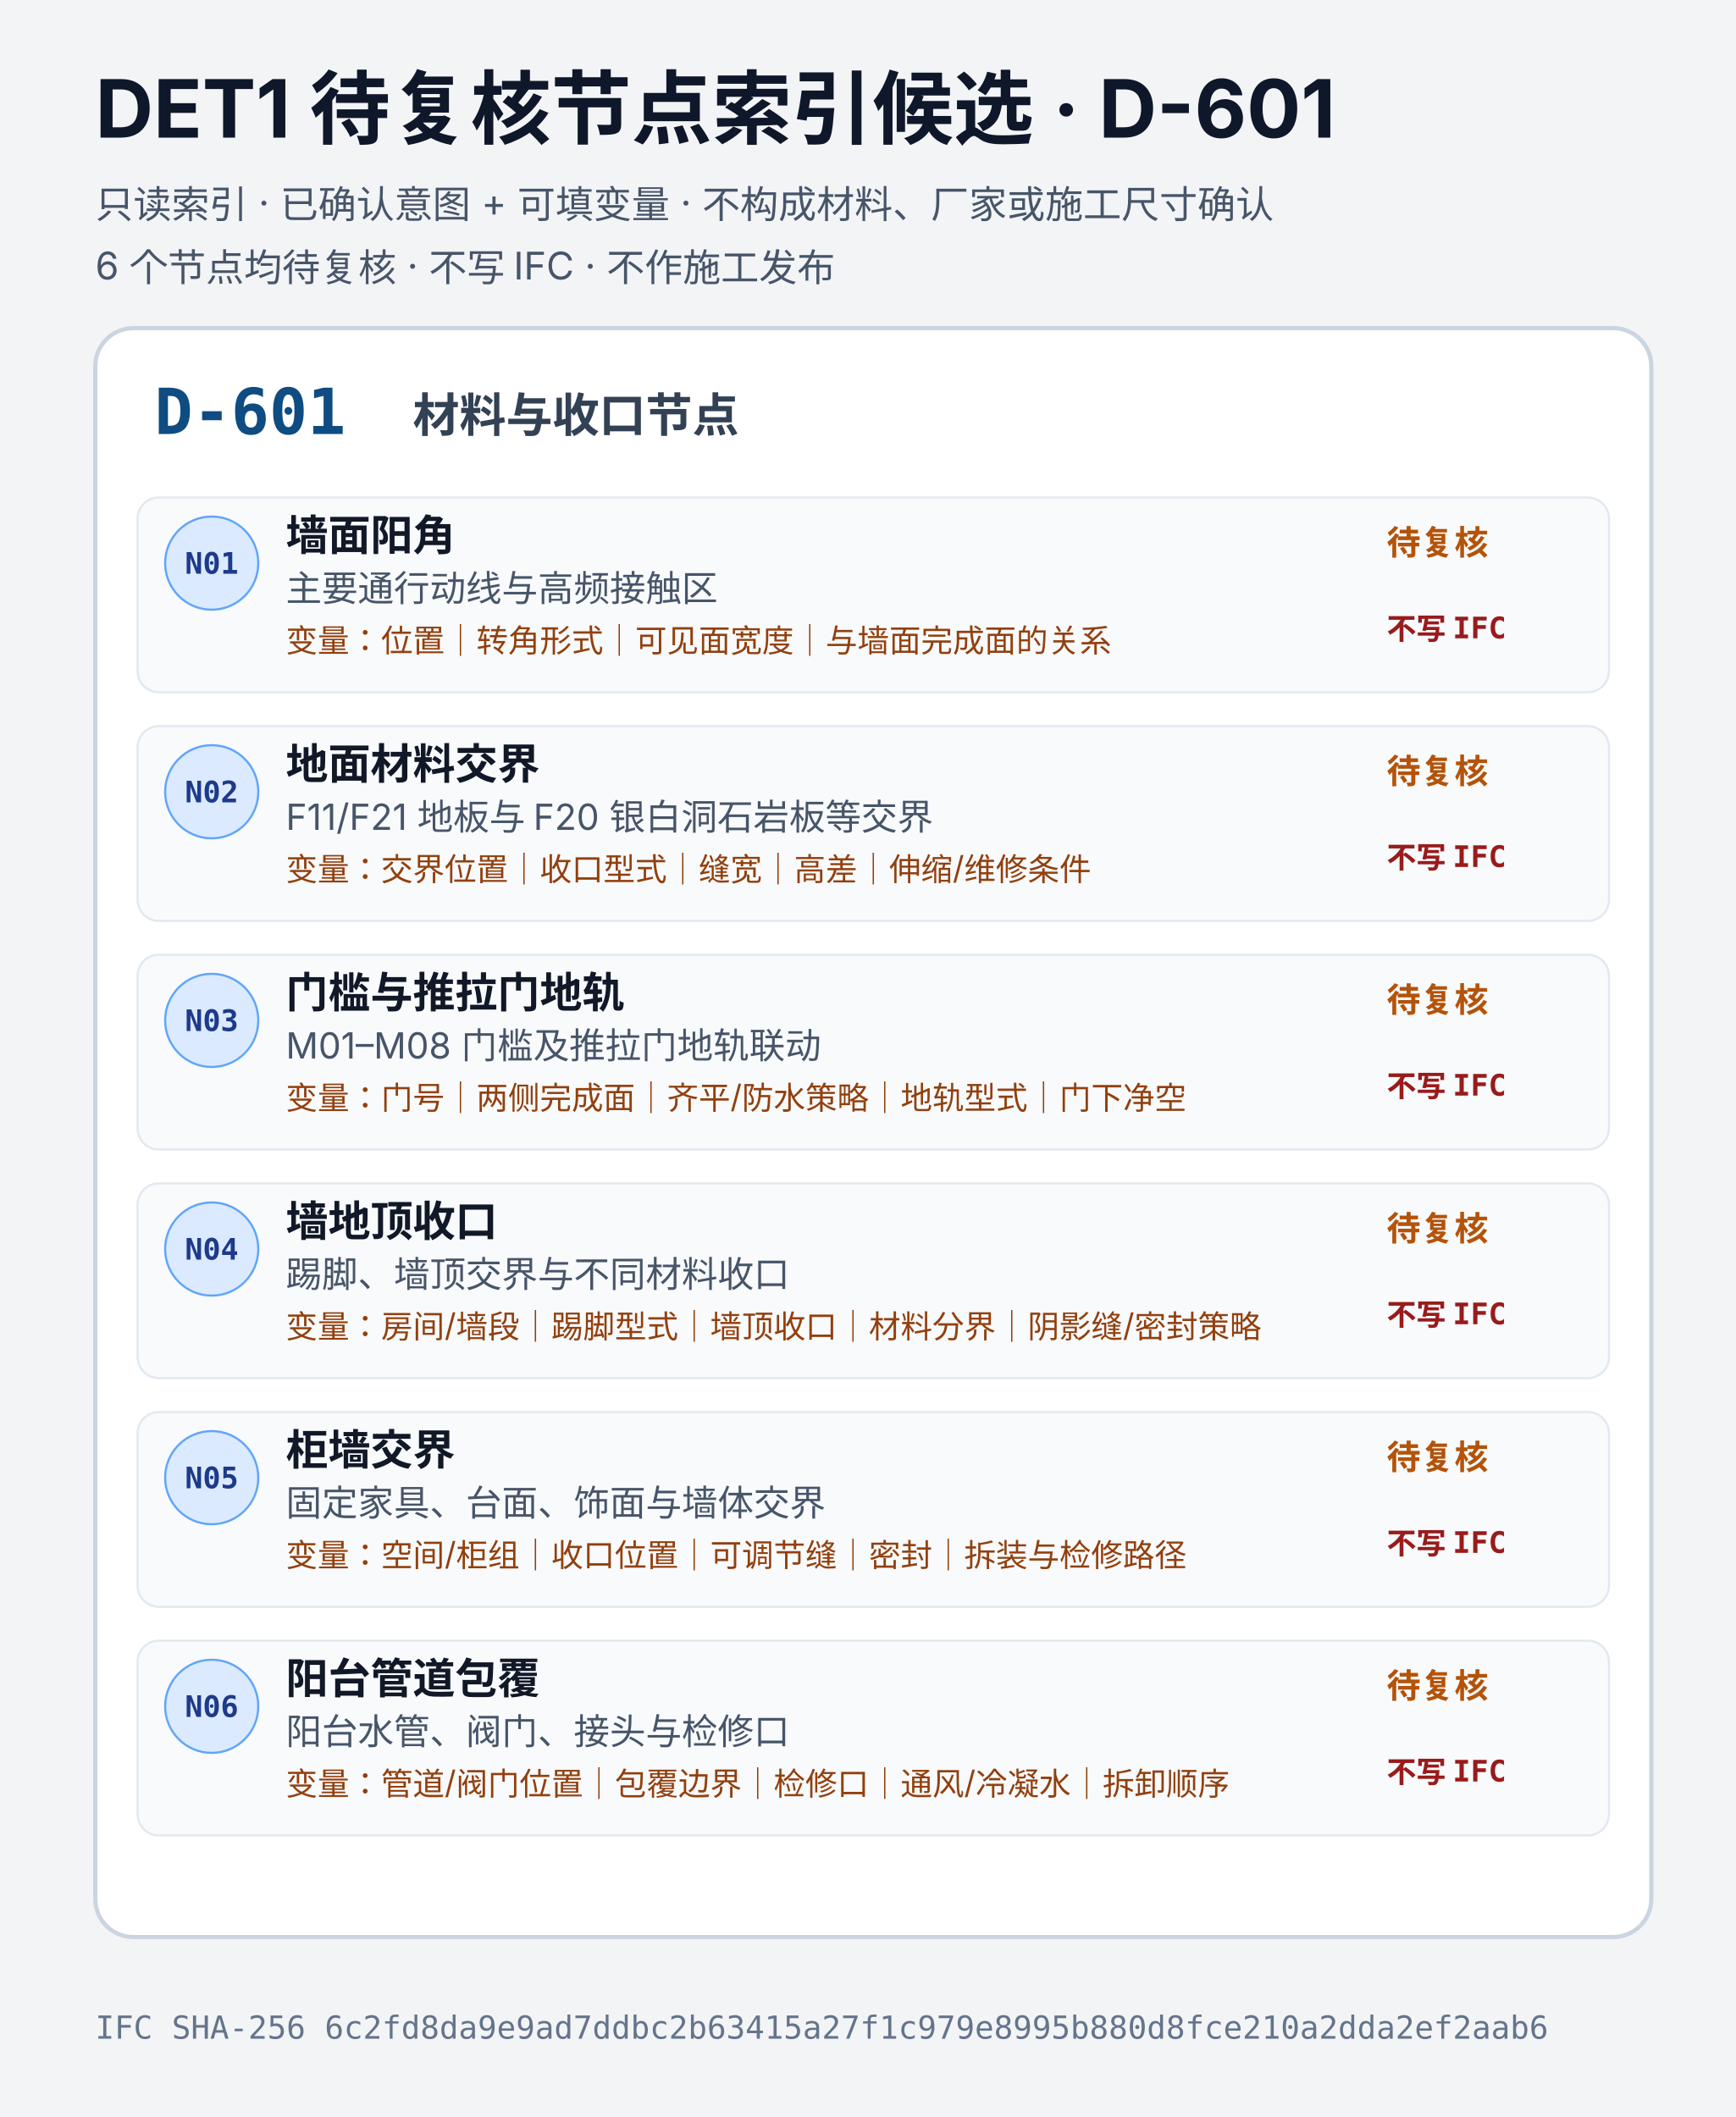
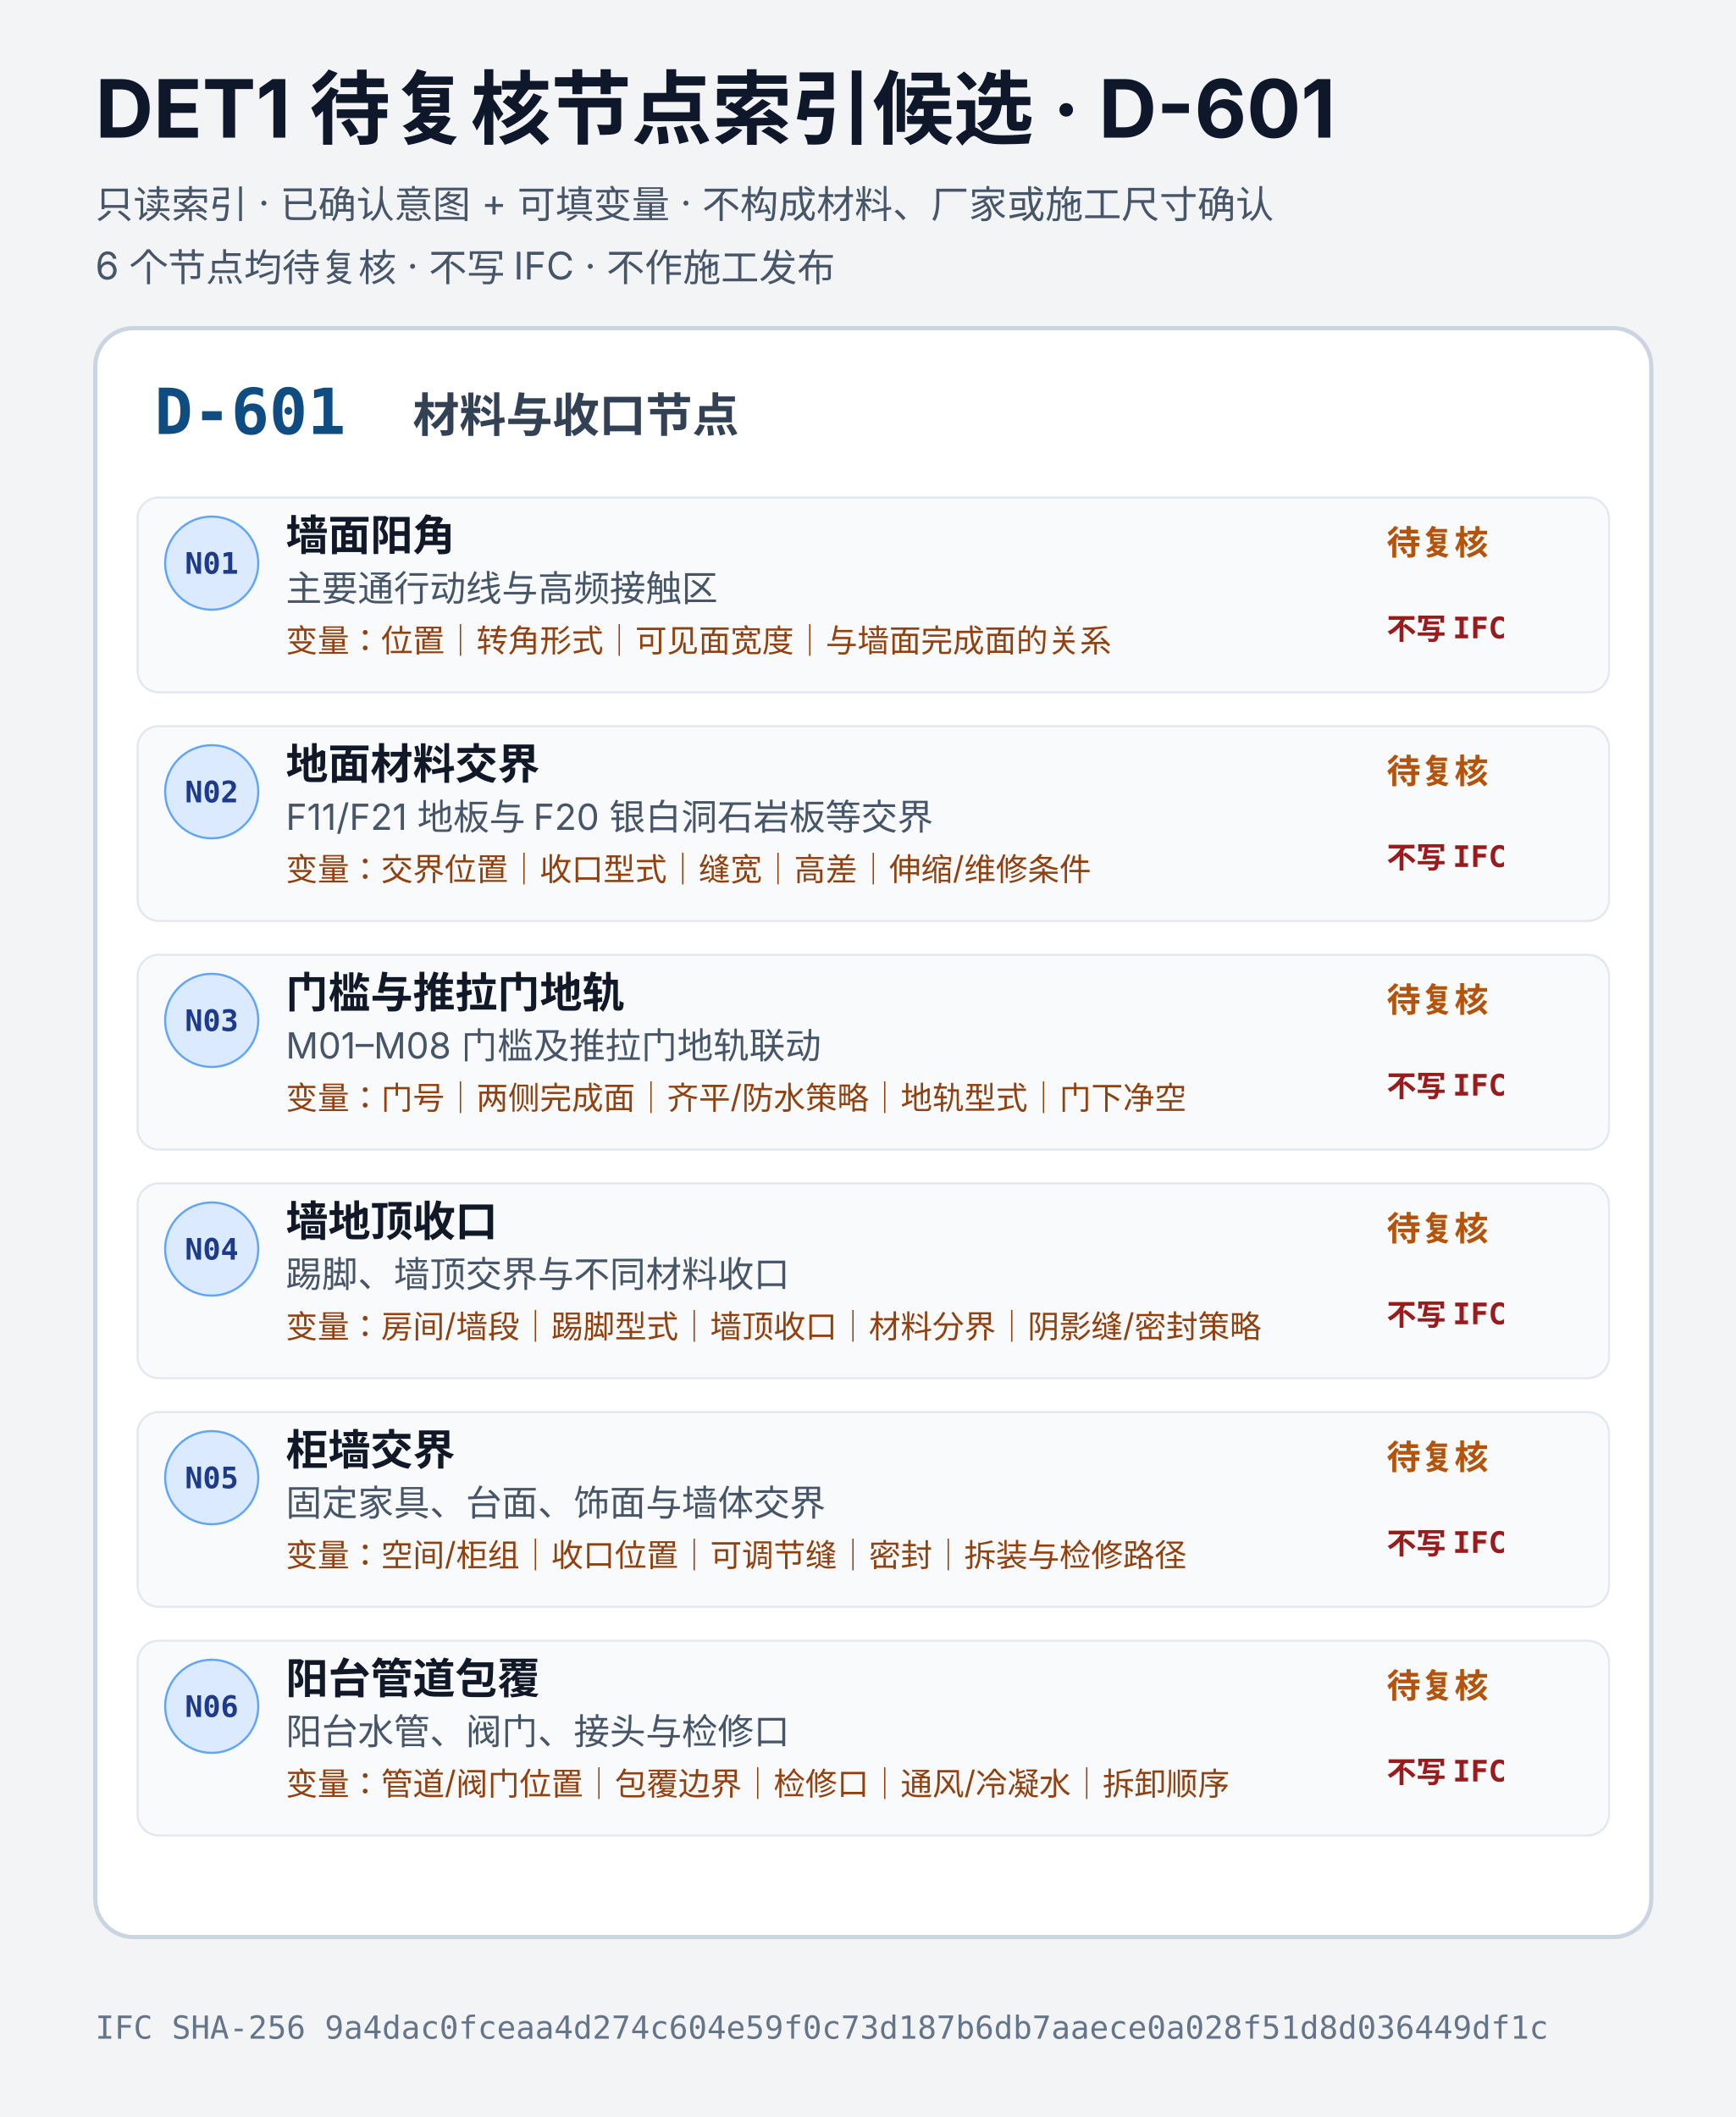
<svg xmlns="http://www.w3.org/2000/svg" width="820" height="1000" viewBox="0 0 820 1000">
  <style>
    .bg { fill:#f3f4f6; } .panel { fill:#ffffff; stroke:#cbd5e1; stroke-width:2; }
    .title { font:700 38px -apple-system,BlinkMacSystemFont,"PingFang SC",sans-serif; fill:#0f172a; }
    .meta { font:18px -apple-system,BlinkMacSystemFont,"PingFang SC",sans-serif; fill:#475569; }
    .sheet { font:700 30px ui-monospace,SFMono-Regular,monospace; fill:#0f4c81; }
    .subtitle { font:600 22px -apple-system,BlinkMacSystemFont,"PingFang SC",sans-serif; fill:#334155; }
    .row { fill:#f8fafc; stroke:#e2e8f0; } .badge { fill:#dbeafe; stroke:#60a5fa; }
    .badge-text { font:700 14px ui-monospace,SFMono-Regular,monospace; fill:#1e3a8a; text-anchor:middle; }
    .category { font:700 20px -apple-system,BlinkMacSystemFont,"PingFang SC",sans-serif; fill:#111827; }
    .scope { font:17px -apple-system,BlinkMacSystemFont,"PingFang SC",sans-serif; fill:#475569; }
    .pending { font:15px -apple-system,BlinkMacSystemFont,"PingFang SC",sans-serif; fill:#92400e; }
    .status { font:700 16px -apple-system,BlinkMacSystemFont,"PingFang SC",sans-serif; fill:#b45309; }
    .lock { font:700 14px ui-monospace,SFMono-Regular,monospace; fill:#991b1b; }
    .footer { font:15px ui-monospace,SFMono-Regular,monospace; fill:#64748b; }
  </style>
  <rect class="bg" width="820" height="1000" />
  <text class="title" x="45" y="65">DET1 待复核节点索引候选 · D-601</text>
  <text class="meta" x="45" y="103">只读索引 · 已确认意图 + 可填变量 · 不构成材料、厂家或施工尺寸确认</text>
  <text class="meta" x="45" y="132">6 个节点均待复核 · 不写 IFC · 不作施工发布</text>
  <rect class="panel" x="45" y="155" width="735" height="760" rx="18" />
  <text class="sheet" x="73" y="205">D-601</text>
  <text class="subtitle" x="195" y="204">材料与收口节点</text>
  <rect class="row" x="65" y="235" width="695" height="92" rx="10" />
  <circle class="badge" cx="100" cy="266" r="22" />
  <text class="badge-text" x="100" y="271">N01</text>
  <text class="category" x="135" y="260">墙面阳角</text>
  <text class="scope" x="135" y="284">主要通行动线与高频接触区</text>
  <text class="pending" x="135" y="308">变量：位置｜转角形式｜可见面宽度｜与墙面完成面的关系</text>
  <text class="status" x="655" y="262">待复核</text>
  <text class="lock" x="655" y="302">不写 IFC</text>
  <rect class="row" x="65" y="343" width="695" height="92" rx="10" />
  <circle class="badge" cx="100" cy="374" r="22" />
  <text class="badge-text" x="100" y="379">N02</text>
  <text class="category" x="135" y="368">地面材料交界</text>
  <text class="scope" x="135" y="392">F11/F21 地板与 F20 银白洞石岩板等交界</text>
  <text class="pending" x="135" y="416">变量：交界位置｜收口型式｜缝宽｜高差｜伸缩/维修条件</text>
  <text class="status" x="655" y="370">待复核</text>
  <text class="lock" x="655" y="410">不写 IFC</text>
  <rect class="row" x="65" y="451" width="695" height="92" rx="10" />
  <circle class="badge" cx="100" cy="482" r="22" />
  <text class="badge-text" x="100" y="487">N03</text>
  <text class="category" x="135" y="476">门槛与推拉门地轨</text>
  <text class="scope" x="135" y="500">M01–M08 门槛及推拉门地轨联动</text>
  <text class="pending" x="135" y="524">变量：门号｜两侧完成面｜齐平/防水策略｜地轨型式｜门下净空</text>
  <text class="status" x="655" y="478">待复核</text>
  <text class="lock" x="655" y="518">不写 IFC</text>
  <rect class="row" x="65" y="559" width="695" height="92" rx="10" />
  <circle class="badge" cx="100" cy="590" r="22" />
  <text class="badge-text" x="100" y="595">N04</text>
  <text class="category" x="135" y="584">墙地顶收口</text>
  <text class="scope" x="135" y="608">踢脚、墙顶交界与不同材料收口</text>
  <text class="pending" x="135" y="632">变量：房间/墙段｜踢脚型式｜墙顶收口｜材料分界｜阴影缝/密封策略</text>
  <text class="status" x="655" y="586">待复核</text>
  <text class="lock" x="655" y="626">不写 IFC</text>
  <rect class="row" x="65" y="667" width="695" height="92" rx="10" />
  <circle class="badge" cx="100" cy="698" r="22" />
  <text class="badge-text" x="100" y="703">N05</text>
  <text class="category" x="135" y="692">柜墙交界</text>
  <text class="scope" x="135" y="716">固定家具、台面、饰面与墙体交界</text>
  <text class="pending" x="135" y="740">变量：空间/柜组｜收口位置｜可调节缝｜密封｜拆装与检修路径</text>
  <text class="status" x="655" y="694">待复核</text>
  <text class="lock" x="655" y="734">不写 IFC</text>
  <rect class="row" x="65" y="775" width="695" height="92" rx="10" />
  <circle class="badge" cx="100" cy="806" r="22" />
  <text class="badge-text" x="100" y="811">N06</text>
  <text class="category" x="135" y="800">阳台管道包覆</text>
  <text class="scope" x="135" y="824">阳台水管、阀门、接头与检修口</text>
  <text class="pending" x="135" y="848">变量：管道/阀门位置｜包覆边界｜检修口｜通风/冷凝水｜拆卸顺序</text>
  <text class="status" x="655" y="802">待复核</text>
  <text class="lock" x="655" y="842">不写 IFC</text>
-   <text class="footer" x="45" y="963">IFC SHA-256 6c2fd8da9e9ad7ddbc2b63415a27f1c979e8995b880d8fce210a2dda2ef2aab6</text>
+   <text class="footer" x="45" y="963">IFC SHA-256 9a4dac0fceaa4d274c604e59f0c73d187b6db7aaece0a028f51d8d036449df1c</text>
</svg>
